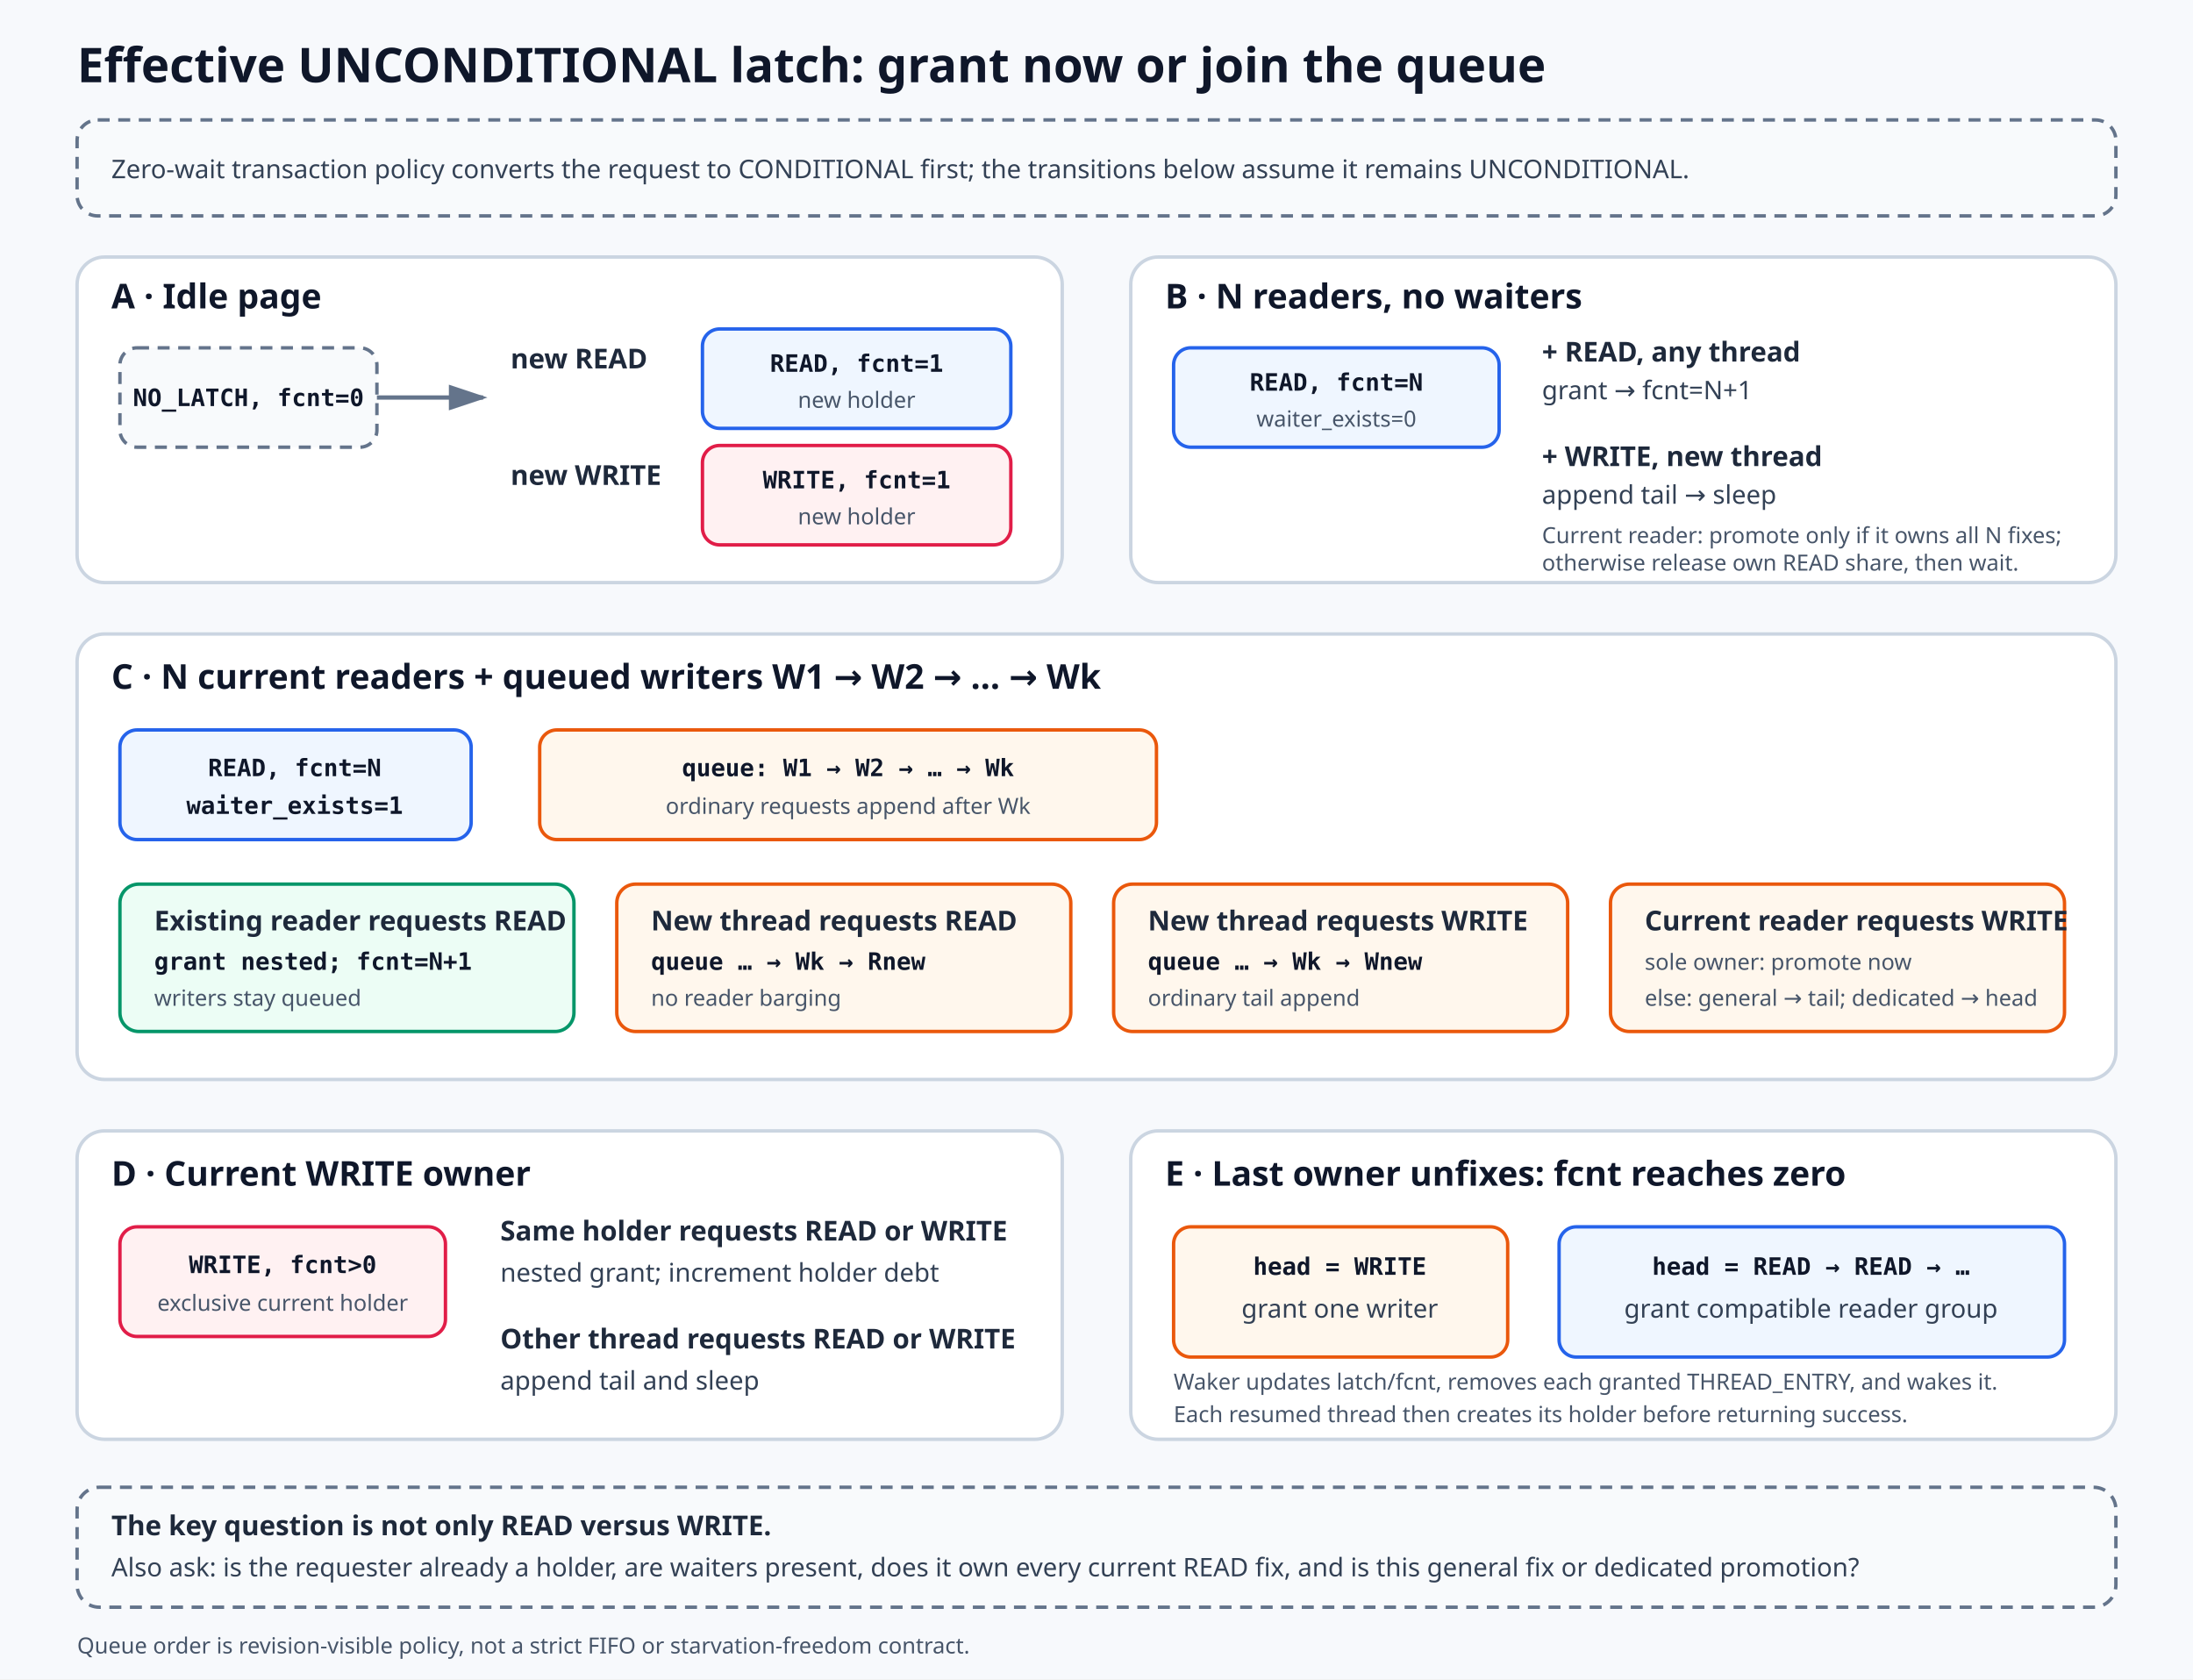
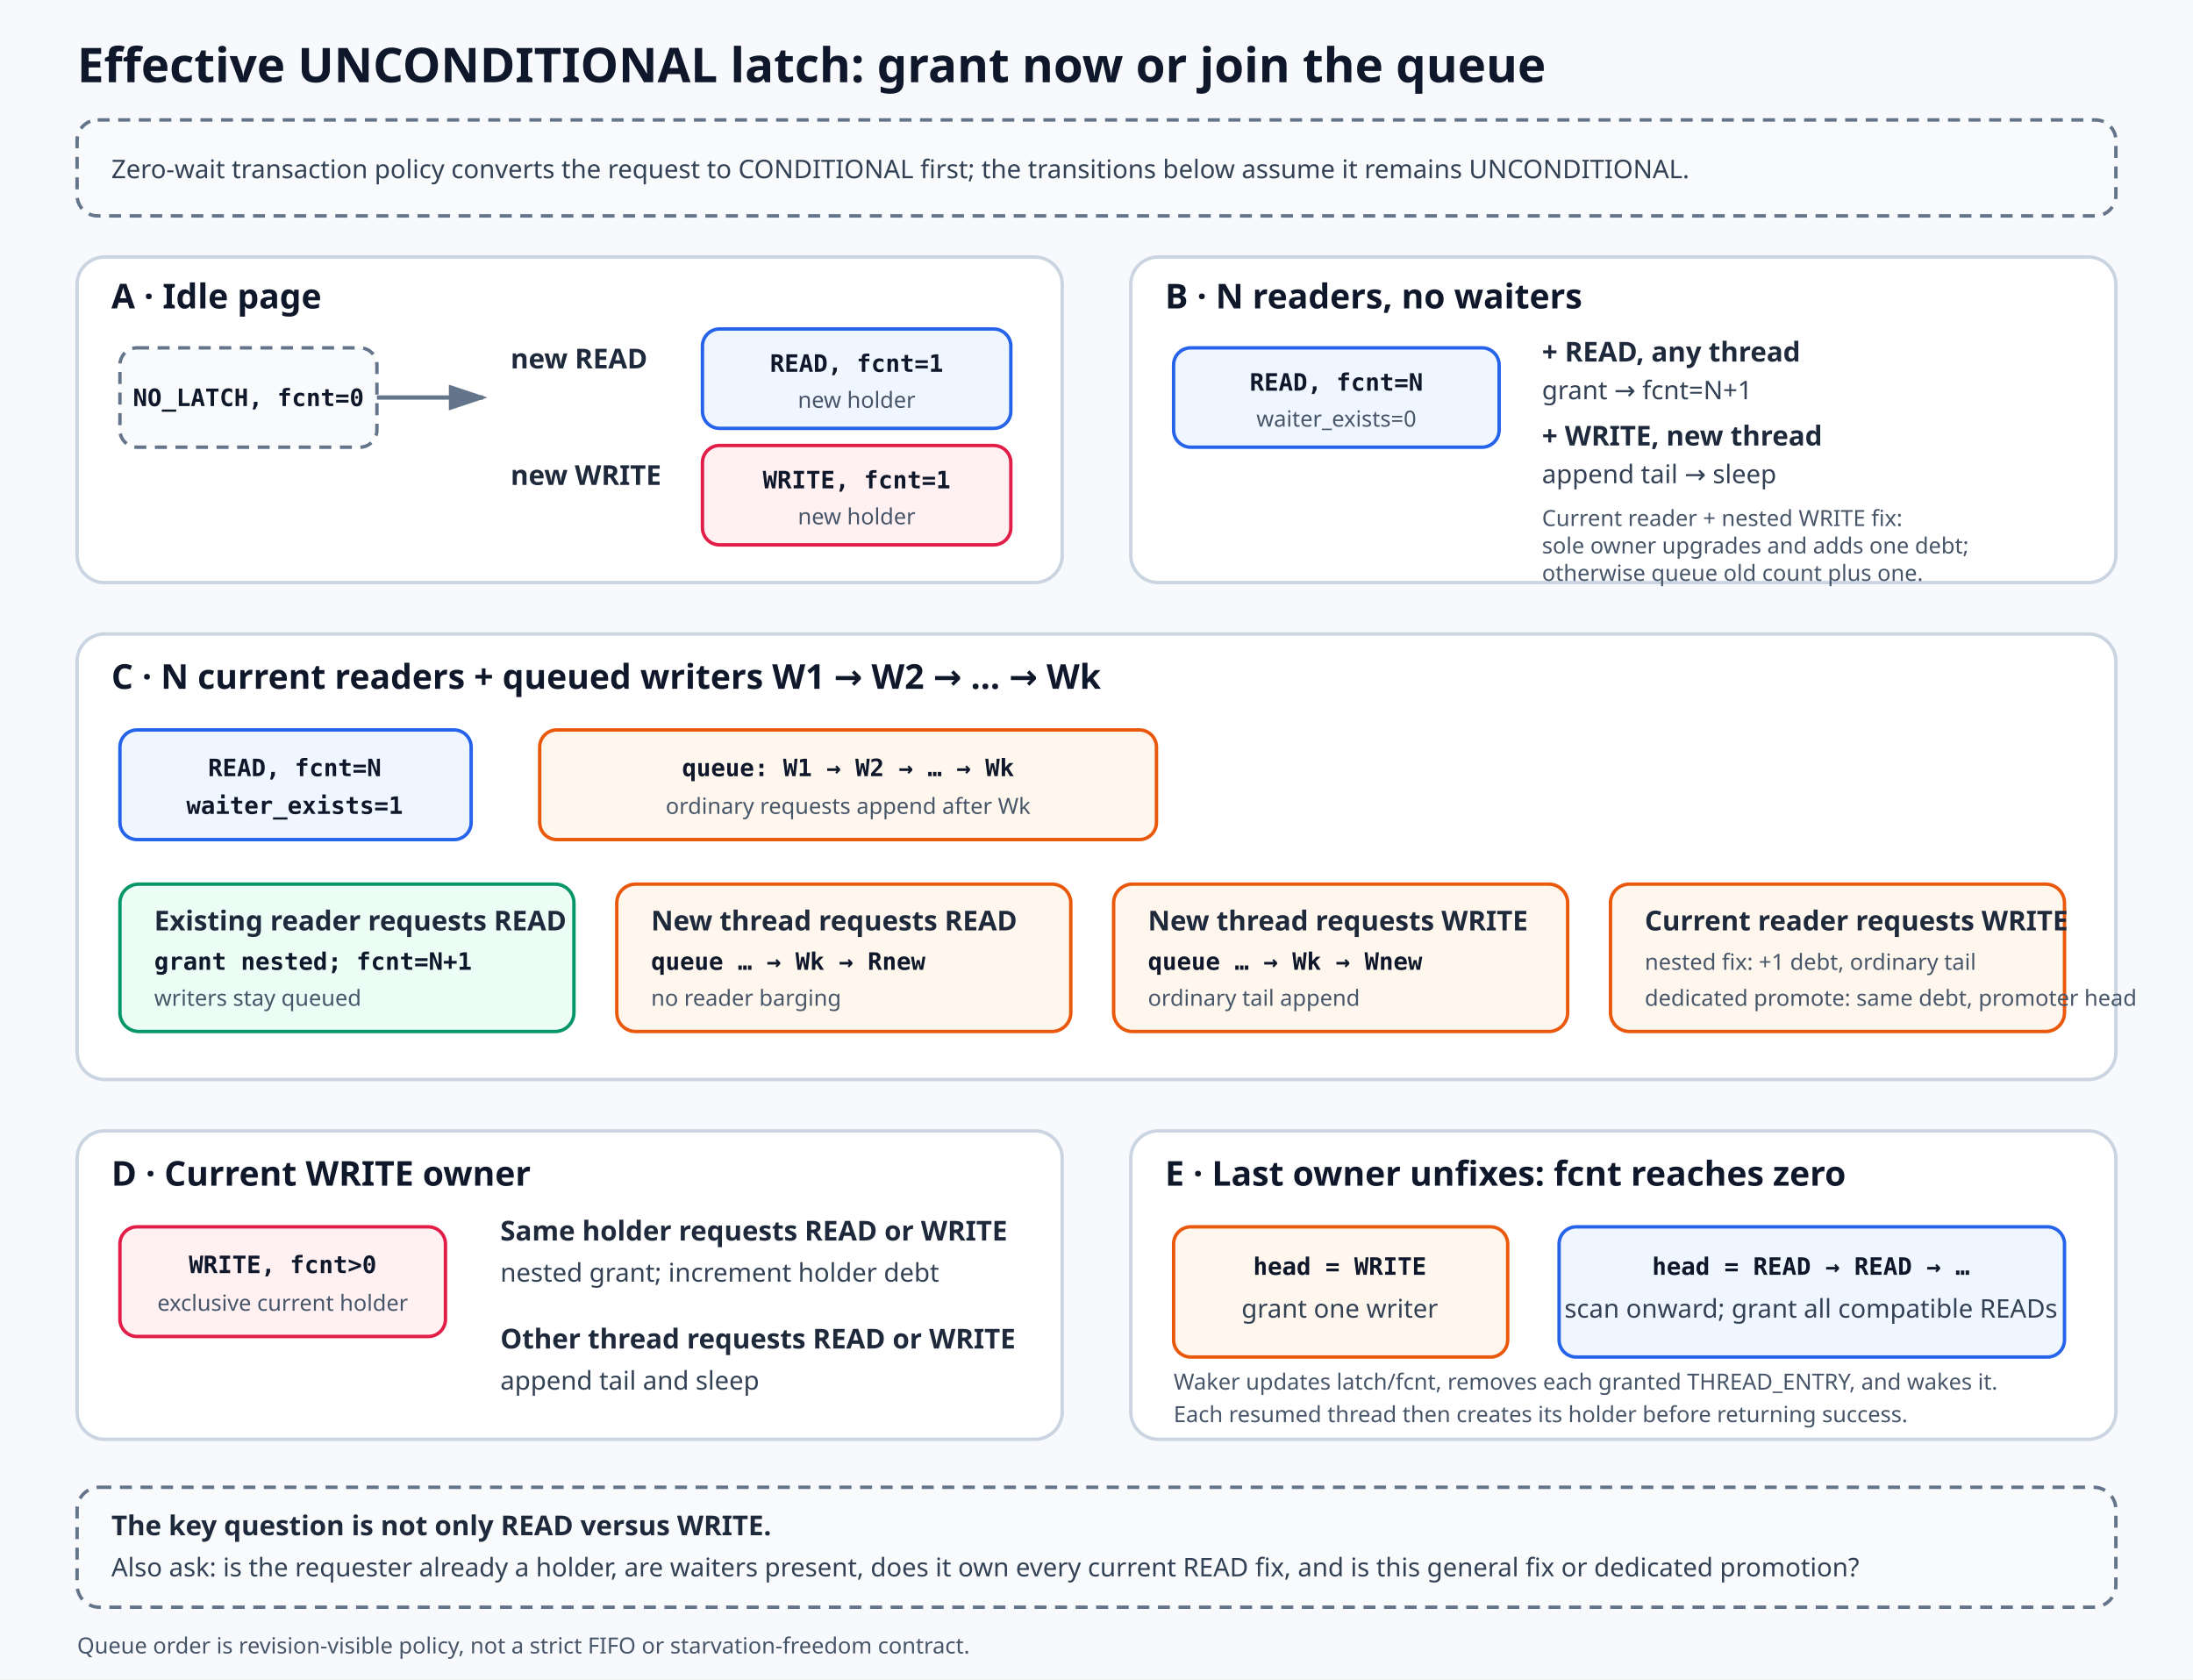
<svg xmlns="http://www.w3.org/2000/svg" viewBox="0 0 1280 980" role="img" aria-labelledby="title desc">
  <defs>
    <style>
      .bg{fill:#f7f9fc}.panel{fill:#fff;stroke:#cbd5e1;stroke-width:2}.read{fill:#eff6ff;stroke:#2563eb;stroke-width:2}.write{fill:#fff1f2;stroke:#e11d48;stroke-width:2}.queue{fill:#fff7ed;stroke:#ea580c;stroke-width:2}.ok{fill:#ecfdf5;stroke:#059669;stroke-width:2}.note{fill:#f8fafc;stroke:#64748b;stroke-width:2;stroke-dasharray:7 5}.title{font:700 28px system-ui,sans-serif;fill:#0f172a}.head{font:700 20px system-ui,sans-serif;fill:#0f172a}.sub{font:700 16px system-ui,sans-serif;fill:#1e293b}.text{font:15px system-ui,sans-serif;fill:#334155}.small{font:13px system-ui,sans-serif;fill:#475569}.mono{font:600 14px ui-monospace,SFMono-Regular,monospace;fill:#0f172a}.arrow{fill:none;stroke:#64748b;stroke-width:2.5;marker-end:url(#arrow)}
    </style>
    <marker id="arrow" markerWidth="10" markerHeight="10" refX="8" refY="3" orient="auto">
      <path d="M0,0 L9,3 L0,6 Z" fill="#64748b" />
    </marker>
  </defs>
  <rect width="1280" height="980" class="bg" />
  <text x="45" y="48" class="title">Effective UNCONDITIONAL latch: grant now or join the queue</text>
  <rect x="45" y="70" width="1190" height="56" rx="12" class="note" />
  <text x="65" y="104" class="text">Zero-wait transaction policy converts the request to CONDITIONAL first; the transitions below assume it remains UNCONDITIONAL.</text>
  <rect x="45" y="150" width="575" height="190" rx="16" class="panel" />
  <text x="65" y="180" class="head">A · Idle page</text>
  <rect x="70" y="203" width="150" height="58" rx="10" class="note" />
  <text x="145" y="237" text-anchor="middle" class="mono">NO_LATCH, fcnt=0</text>
  <path d="M220 232 H282" class="arrow" />
  <text x="298" y="215" class="sub">new READ</text>
  <rect x="410" y="192" width="180" height="58" rx="10" class="read" />
  <text x="500" y="217" text-anchor="middle" class="mono">READ, fcnt=1</text>
  <text x="500" y="238" text-anchor="middle" class="small">new holder</text>
  <text x="298" y="283" class="sub">new WRITE</text>
  <rect x="410" y="260" width="180" height="58" rx="10" class="write" />
  <text x="500" y="285" text-anchor="middle" class="mono">WRITE, fcnt=1</text>
  <text x="500" y="306" text-anchor="middle" class="small">new holder</text>
  <rect x="660" y="150" width="575" height="190" rx="16" class="panel" />
  <text x="680" y="180" class="head">B · N readers, no waiters</text>
  <rect x="685" y="203" width="190" height="58" rx="10" class="read" />
  <text x="780" y="228" text-anchor="middle" class="mono">READ, fcnt=N</text>
  <text x="780" y="249" text-anchor="middle" class="small">waiter_exists=0</text>
  <text x="900" y="211" class="sub">+ READ, any thread</text>
  <text x="900" y="233" class="text">grant → fcnt=N+1</text>
-   <text x="900" y="272" class="sub">+ WRITE, new thread</text>
-   <text x="900" y="294" class="text">append tail → sleep</text>
-   <text x="900" y="317" class="small">Current reader: promote only if it owns all N fixes;</text>
-   <text x="900" y="333" class="small">otherwise release own READ share, then wait.</text>
+   <text x="900" y="260" class="sub">+ WRITE, new thread</text>
+   <text x="900" y="282" class="text">append tail → sleep</text>
+   <text x="900" y="307" class="small">Current reader + nested WRITE fix:</text>
+   <text x="900" y="323" class="small">sole owner upgrades and adds one debt;</text>
+   <text x="900" y="339" class="small">otherwise queue old count plus one.</text>
  <rect x="45" y="370" width="1190" height="260" rx="16" class="panel" />
  <text x="65" y="402" class="head">C · N current readers + queued writers W1 → W2 → … → Wk</text>
  <rect x="70" y="426" width="205" height="64" rx="10" class="read" />
  <text x="172" y="453" text-anchor="middle" class="mono">READ, fcnt=N</text>
  <text x="172" y="475" text-anchor="middle" class="mono">waiter_exists=1</text>
  <rect x="315" y="426" width="360" height="64" rx="10" class="queue" />
  <text x="495" y="453" text-anchor="middle" class="mono">queue: W1 → W2 → … → Wk</text>
  <text x="495" y="475" text-anchor="middle" class="small">ordinary requests append after Wk</text>
  <rect x="70" y="516" width="265" height="86" rx="11" class="ok" />
  <text x="90" y="543" class="sub">Existing reader requests READ</text>
  <text x="90" y="566" class="mono">grant nested; fcnt=N+1</text>
  <text x="90" y="587" class="small">writers stay queued</text>
  <rect x="360" y="516" width="265" height="86" rx="11" class="queue" />
  <text x="380" y="543" class="sub">New thread requests READ</text>
  <text x="380" y="566" class="mono">queue … → Wk → Rnew</text>
  <text x="380" y="587" class="small">no reader barging</text>
  <rect x="650" y="516" width="265" height="86" rx="11" class="queue" />
  <text x="670" y="543" class="sub">New thread requests WRITE</text>
  <text x="670" y="566" class="mono">queue … → Wk → Wnew</text>
  <text x="670" y="587" class="small">ordinary tail append</text>
  <rect x="940" y="516" width="265" height="86" rx="11" class="queue" />
  <text x="960" y="543" class="sub">Current reader requests WRITE</text>
-   <text x="960" y="566" class="small">sole owner: promote now</text>
-   <text x="960" y="587" class="small">else: general → tail; dedicated → head</text>
+   <text x="960" y="566" class="small">nested fix: +1 debt, ordinary tail</text>
+   <text x="960" y="587" class="small">dedicated promote: same debt, promoter head</text>
  <rect x="45" y="660" width="575" height="180" rx="16" class="panel" />
  <text x="65" y="692" class="head">D · Current WRITE owner</text>
  <rect x="70" y="716" width="190" height="64" rx="10" class="write" />
  <text x="165" y="743" text-anchor="middle" class="mono">WRITE, fcnt&gt;0</text>
  <text x="165" y="765" text-anchor="middle" class="small">exclusive current holder</text>
  <text x="292" y="724" class="sub">Same holder requests READ or WRITE</text>
  <text x="292" y="748" class="text">nested grant; increment holder debt</text>
  <text x="292" y="787" class="sub">Other thread requests READ or WRITE</text>
  <text x="292" y="811" class="text">append tail and sleep</text>
  <rect x="660" y="660" width="575" height="180" rx="16" class="panel" />
  <text x="680" y="692" class="head">E · Last owner unfixes: fcnt reaches zero</text>
  <rect x="685" y="716" width="195" height="76" rx="10" class="queue" />
  <text x="782" y="744" text-anchor="middle" class="mono">head = WRITE</text>
  <text x="782" y="769" text-anchor="middle" class="text">grant one writer</text>
  <rect x="910" y="716" width="295" height="76" rx="10" class="read" />
  <text x="1057" y="744" text-anchor="middle" class="mono">head = READ → READ → …</text>
-   <text x="1057" y="769" text-anchor="middle" class="text">grant compatible reader group</text>
+   <text x="1057" y="769" text-anchor="middle" class="text">scan onward; grant all compatible READs</text>
  <text x="685" y="811" class="small">Waker updates latch/fcnt, removes each granted THREAD_ENTRY, and wakes it.</text>
  <text x="685" y="830" class="small">Each resumed thread then creates its holder before returning success.</text>
  <rect x="45" y="868" width="1190" height="70" rx="13" class="note" />
  <text x="65" y="896" class="sub">The key question is not only READ versus WRITE.</text>
  <text x="65" y="920" class="text">Also ask: is the requester already a holder, are waiters present, does it own every current READ fix, and is this general fix or dedicated promotion?</text>
  <text x="45" y="965" class="small">Queue order is revision-visible policy, not a strict FIFO or starvation-freedom contract.</text>
</svg>
